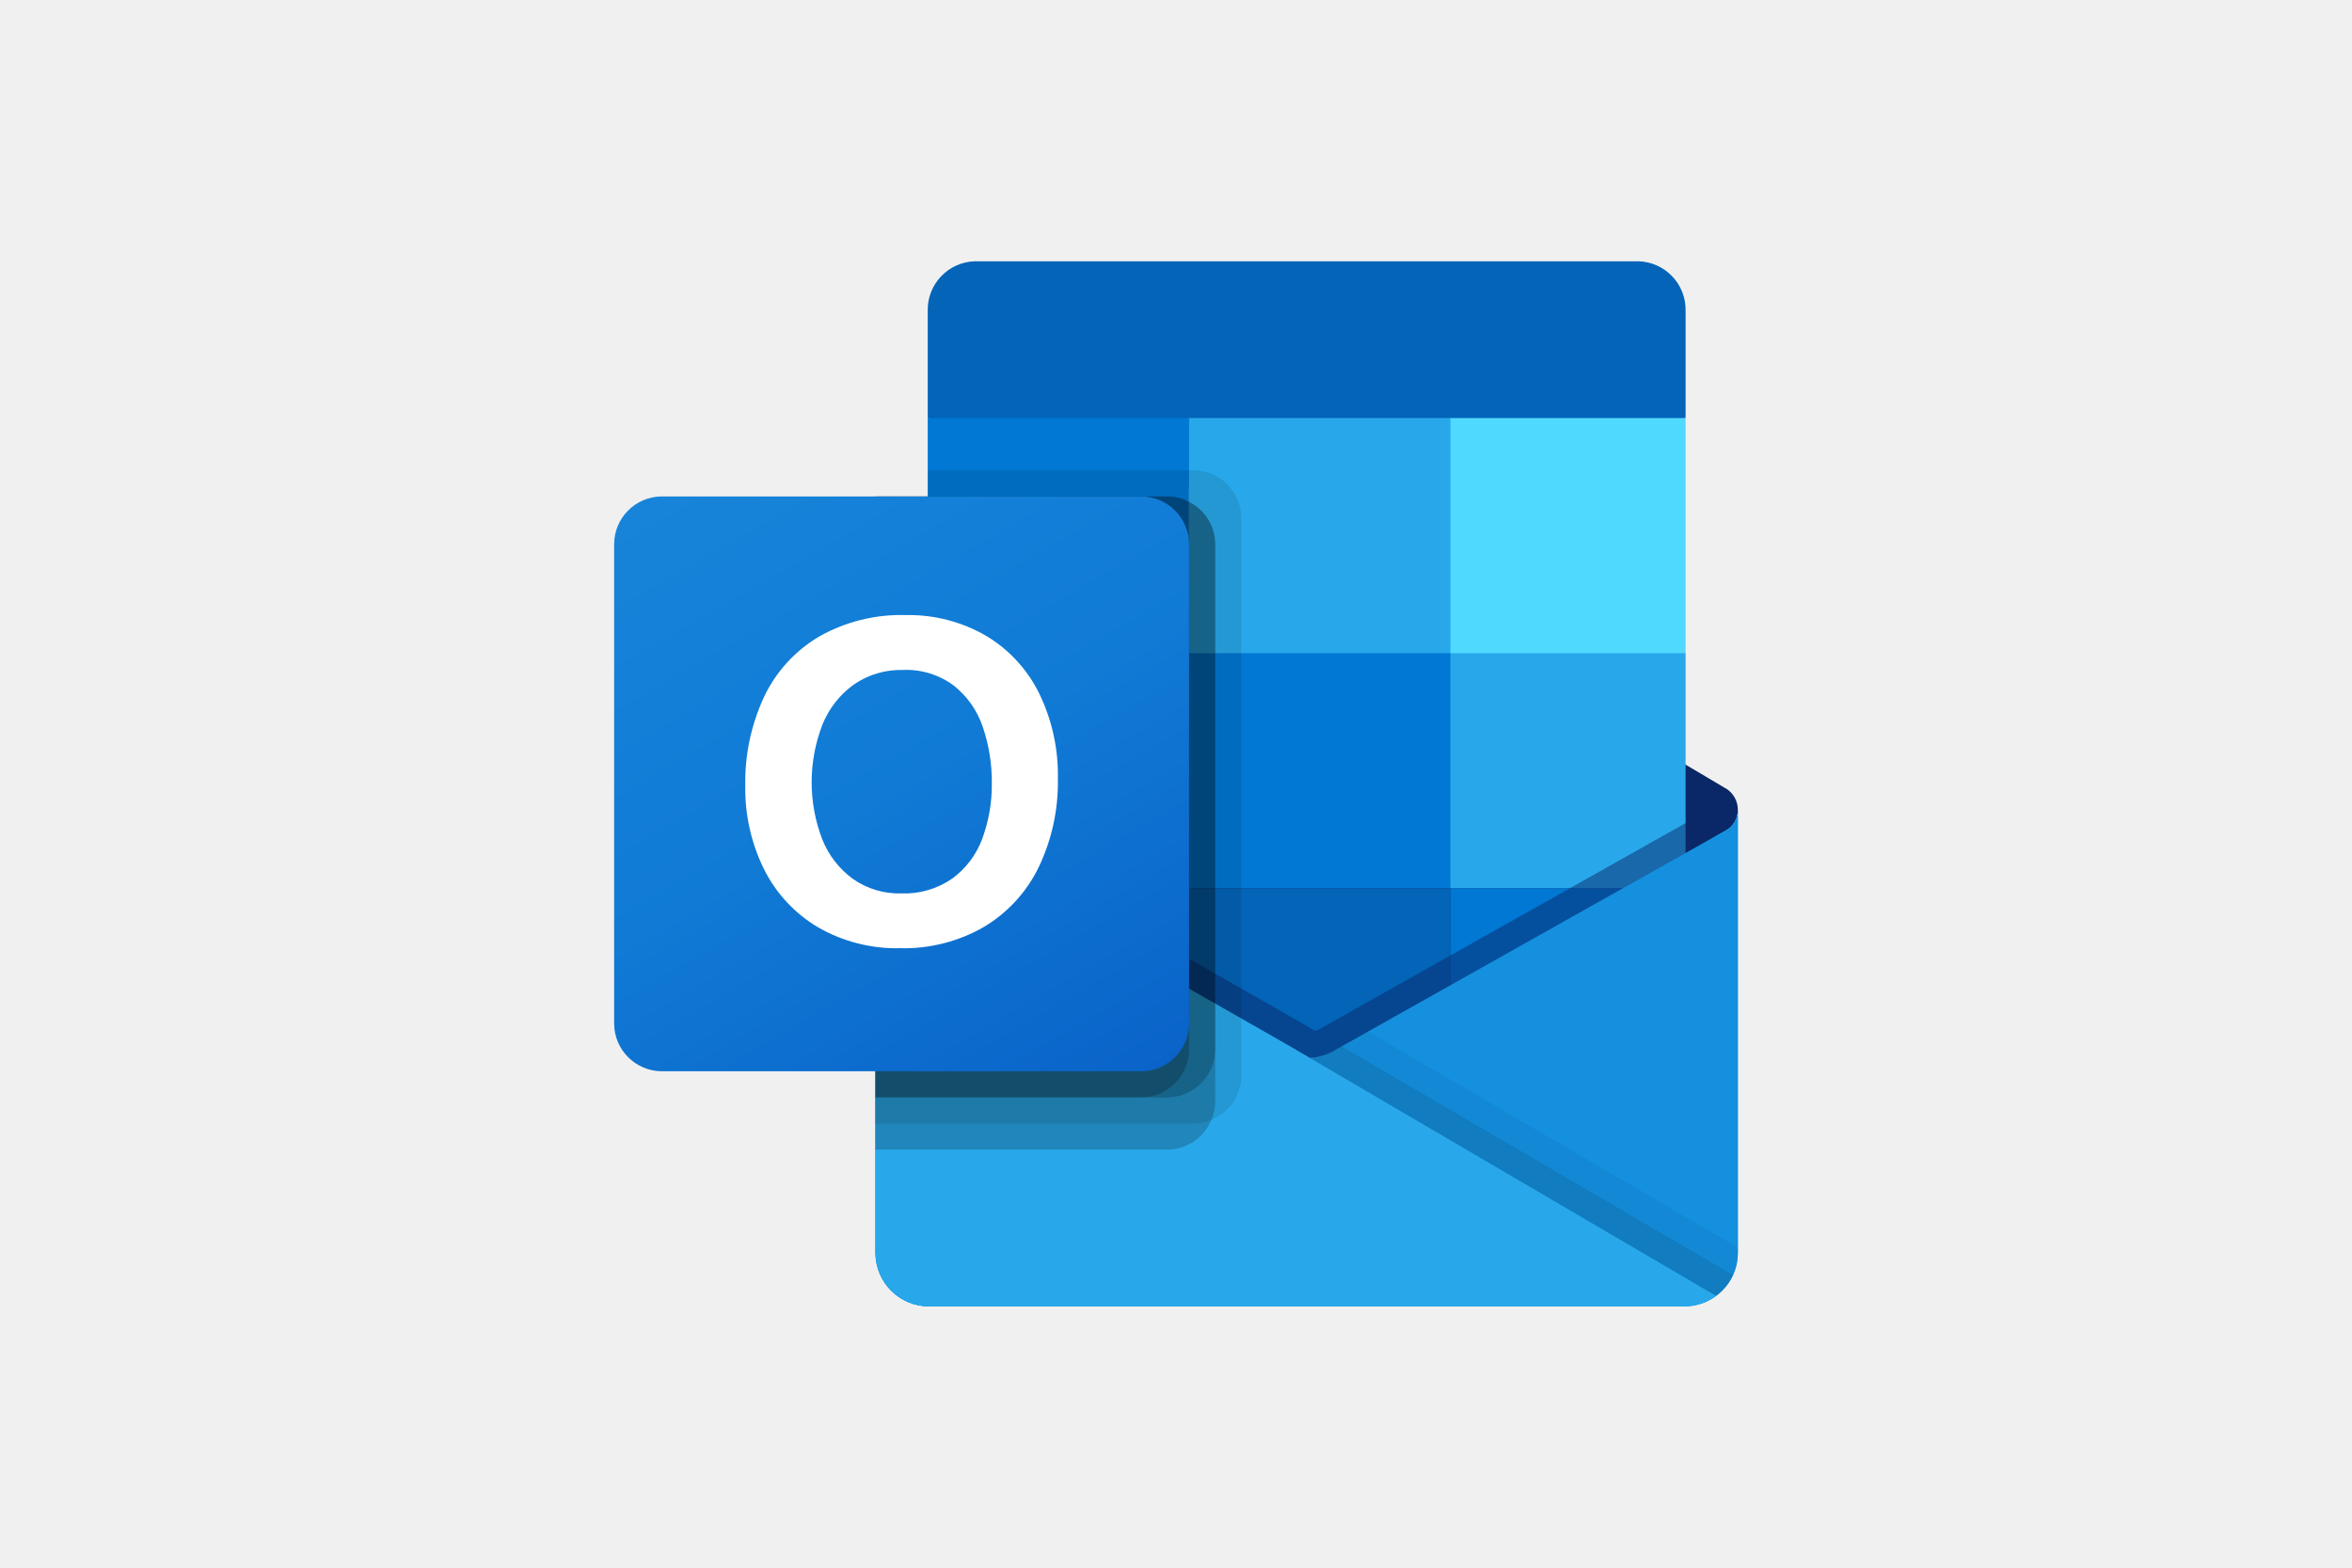
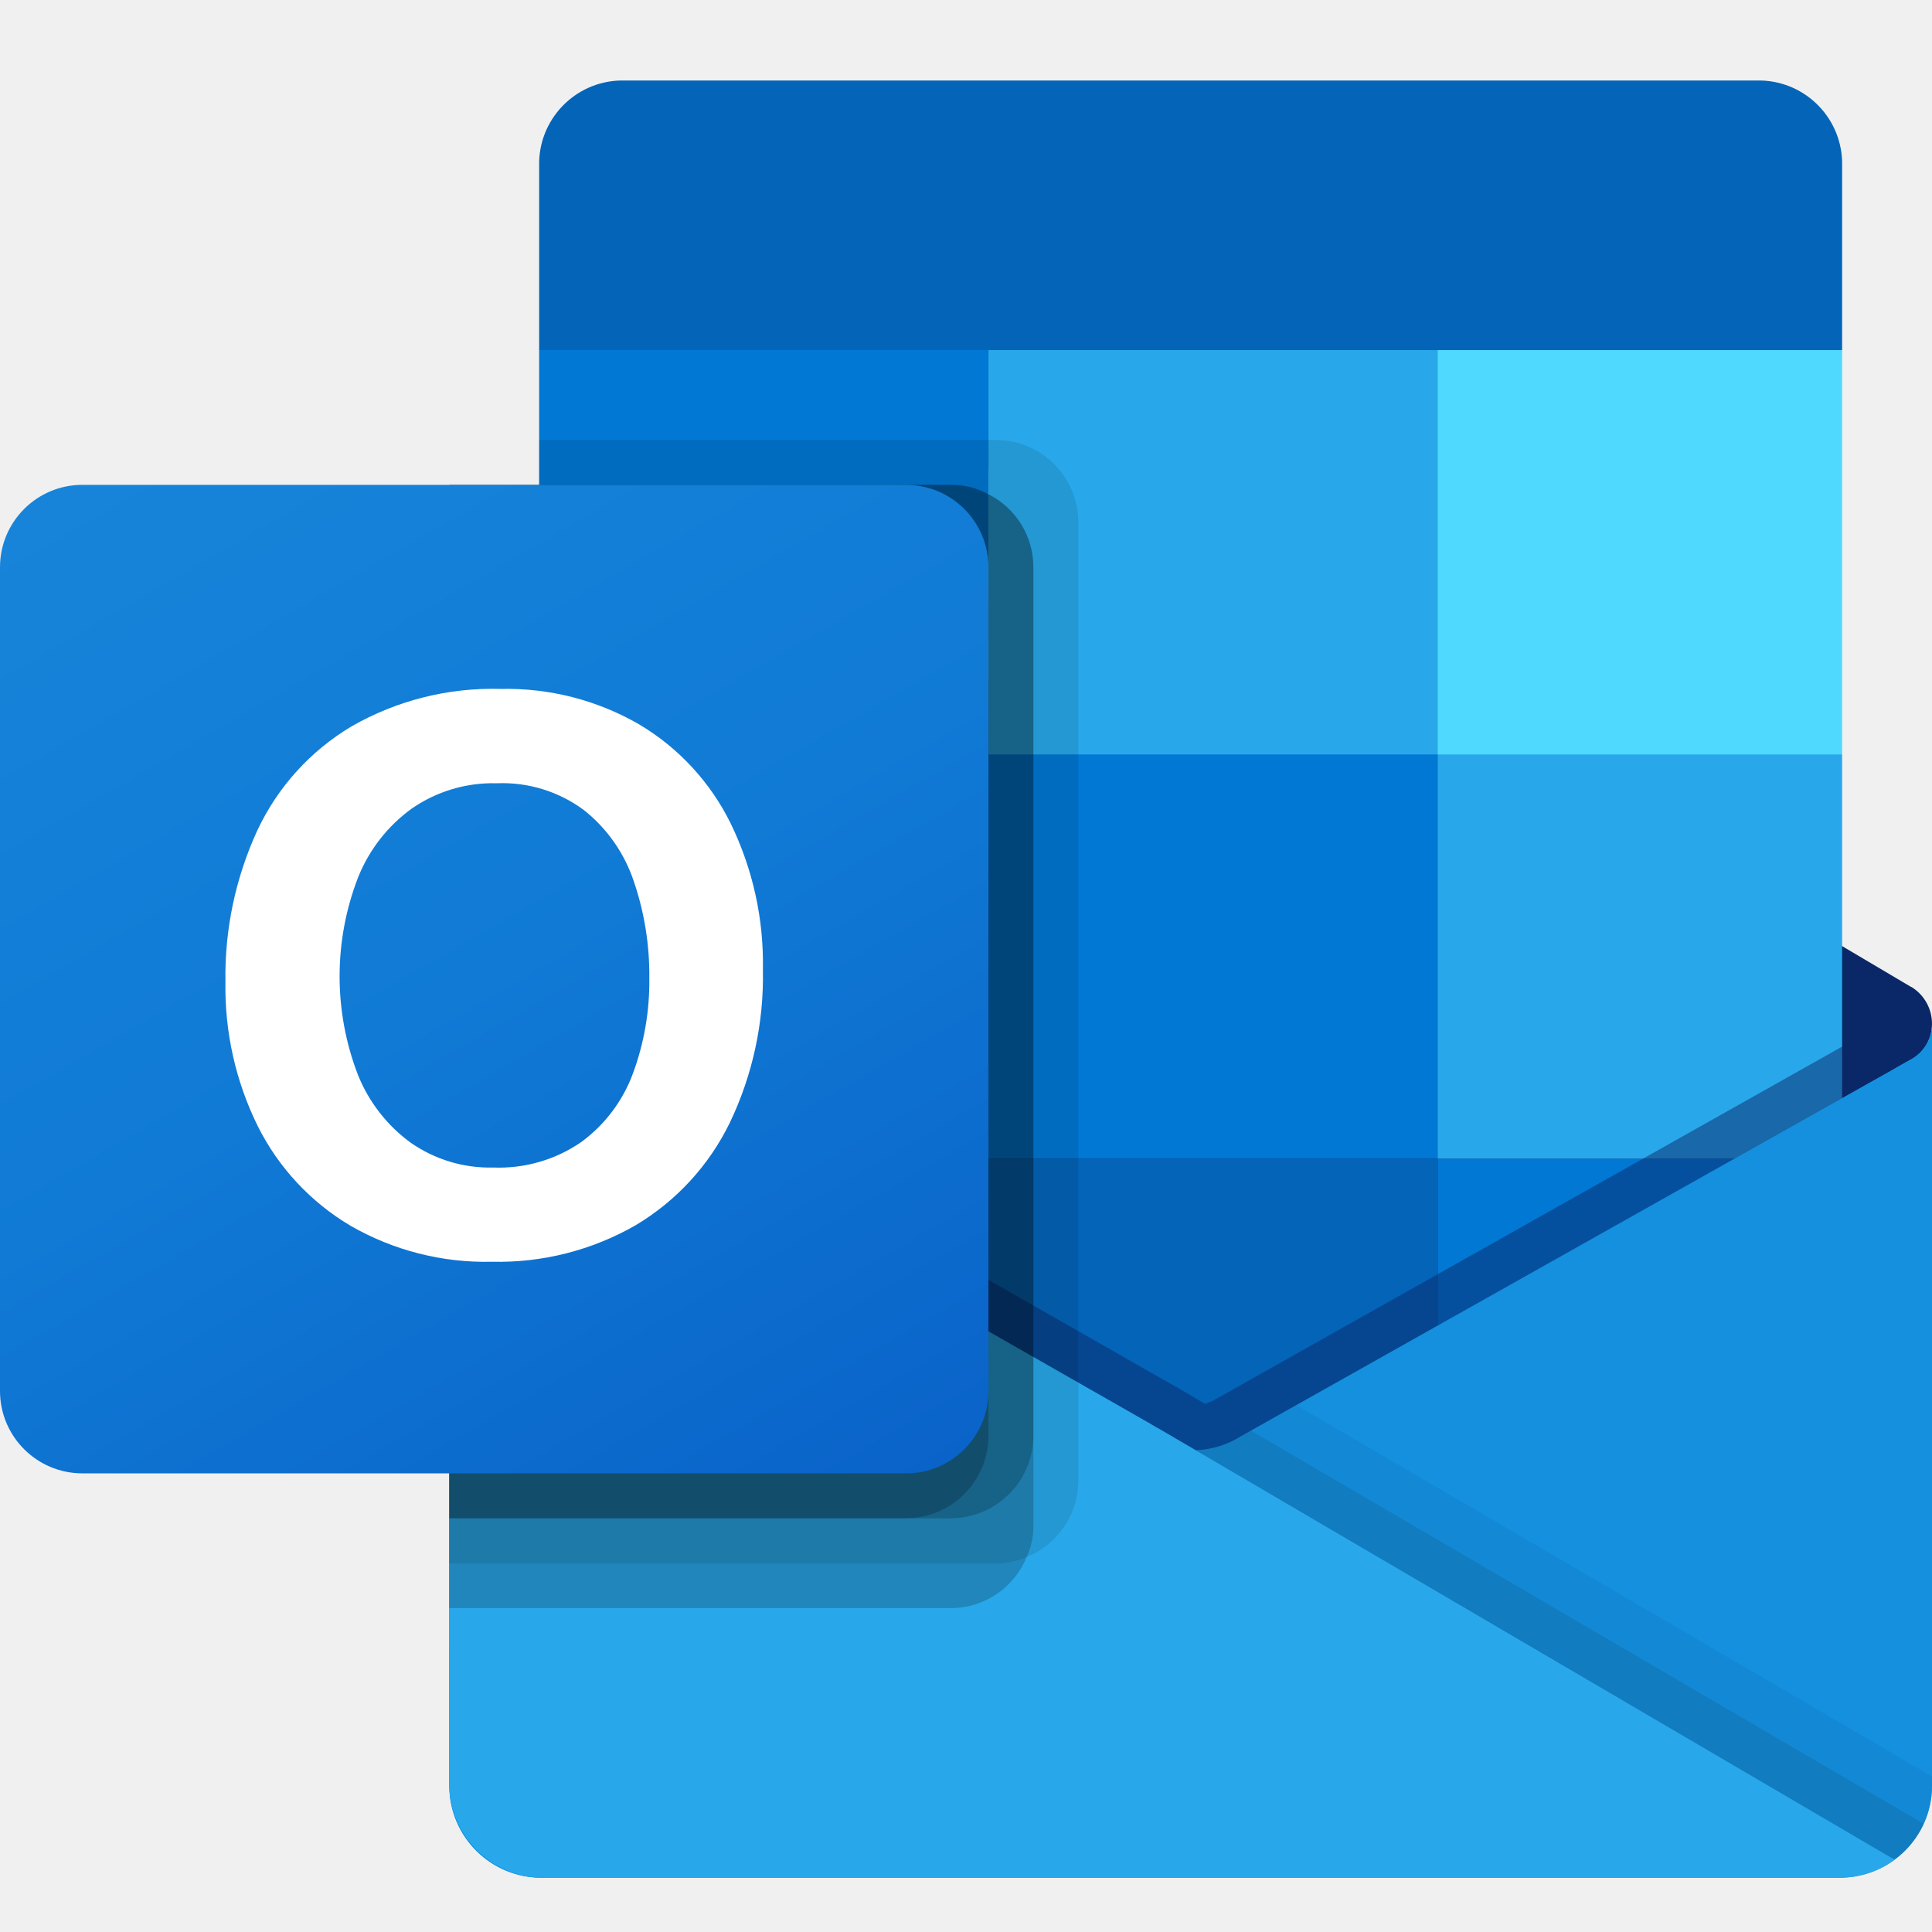
- <svg xmlns="http://www.w3.org/2000/svg" height="800" width="1200" viewBox="-274.663 -425.834 2380.41 2555.004">
-   <path d="M1831.083 894.25a40.879 40.879 0 00-19.503-35.131h-.213l-.767-.426-634.492-375.585a86.175 86.175 0 00-8.517-5.067 85.17 85.17 0 00-78.098 0 86.37 86.37 0 00-8.517 5.067l-634.49 375.585-.766.426c-19.392 12.059-25.337 37.556-13.278 56.948a41.346 41.346 0 0014.257 13.868l634.492 375.585a95.617 95.617 0 008.517 5.068 85.17 85.17 0 0078.098 0 95.52 95.52 0 008.517-5.068l634.492-375.585a40.84 40.84 0 0020.268-35.685z" fill="#0A2767" />
-   <path d="M520.453 643.477h416.38v381.674h-416.38zM1745.917 255.5V80.908c1-43.652-33.552-79.862-77.203-80.908H588.204C544.552 1.046 510 37.256 511 80.908V255.5l638.75 170.333z" fill="#0364B8" />
-   <path d="M511 255.5h425.833v383.25H511z" fill="#0078D4" />
-   <path d="M1362.667 255.5H936.833v383.25L1362.667 1022h383.25V638.75z" fill="#28A8EA" />
-   <path d="M936.833 638.75h425.833V1022H936.833z" fill="#0078D4" />
-   <path d="M936.833 1022h425.833v383.25H936.833z" fill="#0364B8" />
-   <path d="M520.453 1025.151h416.38v346.969h-416.38z" fill="#14447D" />
-   <path d="M1362.667 1022h383.25v383.25h-383.25z" fill="#0078D4" />
-   <linearGradient gradientTransform="matrix(1 0 0 -1 0 1705.333)" y2="1.998" x2="1128.458" y1="811.083" x1="1128.458" gradientUnits="userSpaceOnUse" id="a">
-     <stop offset="0" stop-color="#35b8f1" />
-     <stop offset="1" stop-color="#28a8ea" />
-   </linearGradient>
-   <path d="M1811.58 927.593l-.809.426-634.492 356.848c-2.768 1.703-5.578 3.321-8.517 4.769a88.437 88.437 0 01-34.407 8.517l-34.663-20.27a86.706 86.706 0 01-8.517-4.897L447.167 906.003h-.298l-21.036-11.753v722.384c.328 48.196 39.653 87.006 87.849 86.7h1230.914c.724 0 1.363-.341 2.129-.341a107.79 107.79 0 0029.808-6.217 86.066 86.066 0 0011.966-6.217c2.853-1.618 7.75-5.152 7.75-5.152a85.974 85.974 0 0034.833-68.772V894.25a38.323 38.323 0 01-19.502 33.343z" fill="url(#a)" />
-   <path d="M1797.017 891.397v44.287l-663.448 456.791-686.87-486.174a.426.426 0 00-.426-.426l-63.023-37.899v-31.938l25.976-.426 54.932 31.512 1.277.426 4.684 2.981s645.563 368.346 647.267 369.197l24.698 14.478c2.129-.852 4.258-1.703 6.813-2.555 1.278-.852 640.879-360.681 640.879-360.681z" fill="#0A2767" opacity=".5" />
-   <path d="M1811.58 927.593l-.809.468-634.492 356.848c-2.768 1.703-5.578 3.321-8.517 4.769a88.96 88.96 0 01-78.098 0 96.578 96.578 0 01-8.517-4.769l-634.49-356.848-.766-.468a38.326 38.326 0 01-20.057-33.343v722.384c.305 48.188 39.616 87.004 87.803 86.7h1229.64c48.188.307 87.5-38.509 87.807-86.696 0-.001 0 0 0 0V894.25a38.33 38.33 0 01-19.504 33.343z" fill="#1490DF" />
-   <path d="M1185.52 1279.629l-9.496 5.323a92.806 92.806 0 01-8.517 4.812 88.173 88.173 0 01-33.47 8.857l241.405 285.479 421.107 101.476a86.785 86.785 0 0026.7-33.343z" opacity=".1" />
-   <path d="M1228.529 1255.442l-52.505 29.51a92.806 92.806 0 01-8.517 4.812 88.173 88.173 0 01-33.47 8.857l113.101 311.838 549.538 74.989a86.104 86.104 0 0034.407-68.815v-9.326z" opacity=".05" />
-   <path d="M514.833 1703.333h1228.316a88.316 88.316 0 0052.59-17.033l-697.089-408.331a86.706 86.706 0 01-8.517-4.897L447.125 906.088h-.298l-20.993-11.838v719.914c-.048 49.2 39.798 89.122 88.999 89.169-.001 0-.001 0 0 0z" fill="#28A8EA" />
-   <path d="M1022 418.722v908.303c-.076 31.846-19.44 60.471-48.971 72.392a73.382 73.382 0 01-28.957 5.962H425.833V383.25H511v-42.583h433.073c43.019.163 77.834 35.035 77.927 78.055z" opacity=".1" />
-   <path d="M979.417 461.305v908.302a69.36 69.36 0 01-6.388 29.808c-11.826 29.149-40.083 48.273-71.54 48.417H425.833V383.25h475.656a71.493 71.493 0 0135.344 8.943c26.104 13.151 42.574 39.883 42.584 69.112z" opacity=".2" />
-   <path d="M979.417 461.305v823.136c-.208 43-34.928 77.853-77.927 78.225H425.833V383.25h475.656a71.493 71.493 0 0135.344 8.943c26.104 13.151 42.574 39.883 42.584 69.112z" opacity=".2" />
-   <path d="M936.833 461.305v823.136c-.046 43.067-34.861 78.015-77.927 78.225H425.833V383.25h433.072c43.062.023 77.951 34.951 77.927 78.013a.589.589 0 01.001.042z" opacity=".2" />
-   <linearGradient gradientTransform="matrix(1 0 0 -1 0 1705.333)" y2="324.259" x2="774.086" y1="1383.074" x1="162.747" gradientUnits="userSpaceOnUse" id="b">
-     <stop offset="0" stop-color="#1784d9" />
-     <stop offset=".5" stop-color="#107ad5" />
-     <stop offset="1" stop-color="#0a63c9" />
-   </linearGradient>
-   <path d="M78.055 383.25h780.723c43.109 0 78.055 34.947 78.055 78.055v780.723c0 43.109-34.946 78.055-78.055 78.055H78.055c-43.109 0-78.055-34.947-78.055-78.055V461.305c0-43.108 34.947-78.055 78.055-78.055z" fill="url(#b)" />
-   <path d="M243.96 710.631a227.05 227.05 0 0189.17-98.495 269.56 269.56 0 01141.675-35.515 250.91 250.91 0 01131.114 33.683 225.014 225.014 0 0186.742 94.109 303.751 303.751 0 0130.405 138.396 320.567 320.567 0 01-31.299 144.783 230.37 230.37 0 01-89.425 97.388 260.864 260.864 0 01-136.011 34.578 256.355 256.355 0 01-134.01-34.067 228.497 228.497 0 01-87.892-94.28 296.507 296.507 0 01-30.745-136.735 329.29 329.29 0 0130.276-143.845zm95.046 231.227a147.386 147.386 0 0050.163 64.812 131.028 131.028 0 0078.353 23.591 137.244 137.244 0 0083.634-24.358 141.156 141.156 0 0048.715-64.812 251.594 251.594 0 0015.543-90.404 275.198 275.198 0 00-14.649-91.554 144.775 144.775 0 00-47.182-67.537 129.58 129.58 0 00-82.91-25.55 135.202 135.202 0 00-80.184 23.804 148.626 148.626 0 00-51.1 65.365 259.759 259.759 0 00-.341 186.728z" fill="#FFF" />
-   <path d="M1362.667 255.5h383.25v383.25h-383.25z" fill="#50D9FF" />
+ <svg xmlns="http://www.w3.org/2000/svg" width="48" height="48" fill="none" viewBox="0 0 48 48" id="outlook">
+   <path fill="#0A2767" d="M48 25.442C48.003 25.067 47.809 24.717 47.489 24.521H47.483L47.463 24.51L30.831 14.664C30.759 14.616 30.684 14.571 30.607 14.531C29.965 14.2 29.202 14.2 28.56 14.531C28.483 14.571 28.409 14.616 28.337 14.664L11.704 24.51L11.684 24.521C11.176 24.837 11.02 25.505 11.336 26.014C11.429 26.163 11.557 26.288 11.71 26.377L28.342 36.223C28.414 36.271 28.489 36.315 28.566 36.356C29.208 36.687 29.971 36.687 30.613 36.356C30.689 36.315 30.764 36.271 30.836 36.223L47.469 26.377C47.801 26.183 48.004 25.826 48 25.442Z" />
+   <path fill="#0364B8" d="M13.643 18.868H24.558V28.873H13.643V18.868ZM45.767 8.698V4.121C45.794 2.977 44.888 2.027 43.744 2H15.419C14.275 2.027 13.369 2.977 13.395 4.121V8.698L30.14 13.163L45.767 8.698Z" />
+   <path fill="#0078D4" d="M13.395 8.698H24.558V18.744H13.395V8.698Z" />
+   <path fill="#28A8EA" d="M35.721 8.698H24.558V18.744L35.721 28.791H45.767V18.744L35.721 8.698Z" />
+   <path fill="#0078D4" d="M24.558 18.744H35.721V28.791H24.558V18.744Z" />
+   <path fill="#0364B8" d="M24.558 28.791H35.721V38.837H24.558V28.791Z" />
+   <path fill="#14447D" d="M13.643 28.873H24.558V37.969H13.643V28.873Z" />
+   <path fill="#0078D4" d="M35.721 28.791H45.767V38.837H35.721V28.791Z" />
+   <path fill="url(#paint0_linear_147648_937)" d="M47.489 26.316L47.468 26.327L30.835 35.681C30.762 35.726 30.689 35.769 30.612 35.806C30.329 35.941 30.022 36.017 29.71 36.03L28.801 35.498C28.724 35.46 28.65 35.417 28.578 35.37L11.722 25.75H11.714L11.163 25.442V44.378C11.171 45.642 12.202 46.659 13.466 46.651H45.733C45.752 46.651 45.769 46.642 45.789 46.642C46.055 46.625 46.319 46.57 46.57 46.479C46.679 46.433 46.783 46.379 46.884 46.316C46.958 46.274 47.087 46.181 47.087 46.181C47.659 45.758 47.997 45.09 48 44.379V25.442C48 25.804 47.804 26.138 47.489 26.316Z" />
+   <path fill="#0A2767" d="M47.107 25.367V26.528L29.715 38.502L11.71 25.758C11.71 25.752 11.705 25.747 11.699 25.747L10.046 24.753V23.916L10.727 23.905L12.167 24.731L12.201 24.742L12.324 24.82C12.324 24.82 29.246 34.476 29.291 34.498L29.939 34.878C29.994 34.855 30.05 34.833 30.117 34.811C30.151 34.788 46.917 25.356 46.917 25.356L47.107 25.367Z" opacity=".5" />
+   <path fill="#1490DF" d="M47.489 26.316L47.468 26.328L30.835 35.683C30.762 35.727 30.689 35.77 30.612 35.808C29.966 36.123 29.21 36.123 28.564 35.808C28.488 35.77 28.413 35.728 28.341 35.683L11.709 26.328L11.689 26.316C11.367 26.142 11.166 25.807 11.163 25.442V44.378C11.171 45.642 12.201 46.659 13.464 46.651C13.464 46.651 13.464 46.651 13.465 46.651H45.698C46.961 46.659 47.992 45.642 48 44.379C48 44.379 48 44.379 48 44.378V25.442C48 25.804 47.804 26.138 47.489 26.316Z" />
+   <path fill="#000" d="M31.077 35.544L30.828 35.684C30.756 35.73 30.682 35.772 30.605 35.81C30.331 35.944 30.032 36.023 29.728 36.042L36.056 43.526L47.095 46.186C47.397 45.957 47.638 45.657 47.795 45.312L31.077 35.544Z" opacity=".1" />
+   <path fill="#000" d="M32.205 34.91L30.828 35.684C30.756 35.73 30.682 35.772 30.605 35.81C30.331 35.944 30.032 36.023 29.728 36.042L32.692 44.217L47.098 46.182C47.666 45.756 48 45.088 48 44.378V44.134L32.205 34.91Z" opacity=".05" />
+   <path fill="#28A8EA" d="M13.496 46.651H45.695C46.19 46.654 46.673 46.497 47.073 46.205L28.8 35.501C28.723 35.462 28.649 35.419 28.577 35.372L11.721 25.752H11.713L11.163 25.442V44.314C11.162 45.603 12.206 46.65 13.496 46.651C13.496 46.651 13.496 46.651 13.496 46.651Z" />
+   <path fill="#000" d="M26.791 12.976V36.787C26.789 37.621 26.281 38.372 25.507 38.684C25.267 38.787 25.009 38.841 24.748 38.841H11.163V12.047H13.395V10.93H24.748C25.876 10.935 26.788 11.849 26.791 12.976Z" opacity=".1" />
+   <path fill="#000" d="M25.674 14.093V37.903C25.677 38.172 25.62 38.439 25.507 38.684C25.197 39.448 24.456 39.95 23.632 39.953H11.163V12.046H23.632C23.956 12.043 24.275 12.124 24.558 12.281C25.242 12.626 25.674 13.326 25.674 14.093Z" opacity=".2" />
+   <path fill="#000" d="M25.674 14.093V35.67C25.669 36.797 24.759 37.711 23.632 37.721H11.163V12.046H23.632C23.956 12.043 24.275 12.124 24.558 12.281C25.242 12.626 25.674 13.326 25.674 14.093Z" opacity=".2" />
+   <path fill="#000" d="M24.558 14.093V35.67C24.557 36.799 23.644 37.715 22.515 37.721H11.163V12.046H22.515C23.644 12.047 24.559 12.963 24.558 14.091C24.558 14.092 24.558 14.092 24.558 14.093Z" opacity=".2" />
+   <path fill="url(#paint1_linear_147648_937)" d="M2.046 12.046H22.512C23.642 12.046 24.558 12.963 24.558 14.093V34.559C24.558 35.688 23.642 36.605 22.512 36.605H2.046C0.916 36.605 0 35.688 0 34.559V14.093C0 12.963 0.916 12.046 2.046 12.046Z" />
+   <path fill="#fff" d="M6.395 20.628C6.899 19.554 7.713 18.655 8.733 18.047C9.861 17.4 11.146 17.078 12.447 17.116C13.651 17.09 14.84 17.395 15.883 17.999C16.864 18.583 17.654 19.44 18.157 20.465C18.705 21.595 18.979 22.838 18.954 24.093C18.981 25.405 18.7 26.705 18.134 27.889C17.619 28.951 16.804 29.838 15.79 30.442C14.706 31.064 13.473 31.377 12.224 31.348C10.994 31.378 9.779 31.069 8.711 30.455C7.722 29.869 6.922 29.012 6.407 27.984C5.856 26.87 5.58 25.641 5.601 24.399C5.579 23.099 5.85 21.81 6.395 20.628ZM8.887 26.69C9.156 27.369 9.612 27.958 10.202 28.389C10.803 28.809 11.523 29.026 12.256 29.007C13.036 29.038 13.806 28.814 14.448 28.369C15.031 27.939 15.475 27.349 15.725 26.67C16.005 25.912 16.143 25.108 16.132 24.3C16.141 23.484 16.011 22.672 15.748 21.9C15.516 21.203 15.087 20.587 14.512 20.13C13.886 19.663 13.118 19.427 12.338 19.46C11.589 19.44 10.853 19.659 10.236 20.084C9.636 20.516 9.172 21.11 8.897 21.797C8.287 23.371 8.284 25.116 8.888 26.692L8.887 26.69Z" />
+   <path fill="#50D9FF" d="M35.721 8.698H45.767V18.744H35.721V8.698Z" />
+   <defs>
+     <linearGradient id="paint0_linear_147648_937" x1="29.581" x2="29.581" y1="25.442" y2="46.651" gradientUnits="userSpaceOnUse">
+       <stop stop-color="#35B8F1" />
+       <stop offset="1" stop-color="#28A8EA" />
+     </linearGradient>
+     <linearGradient id="paint1_linear_147648_937" x1="4.266" x2="20.292" y1="10.448" y2="38.203" gradientUnits="userSpaceOnUse">
+       <stop stop-color="#1784D9" />
+       <stop offset=".5" stop-color="#107AD5" />
+       <stop offset="1" stop-color="#0A63C9" />
+     </linearGradient>
+   </defs>
</svg>
